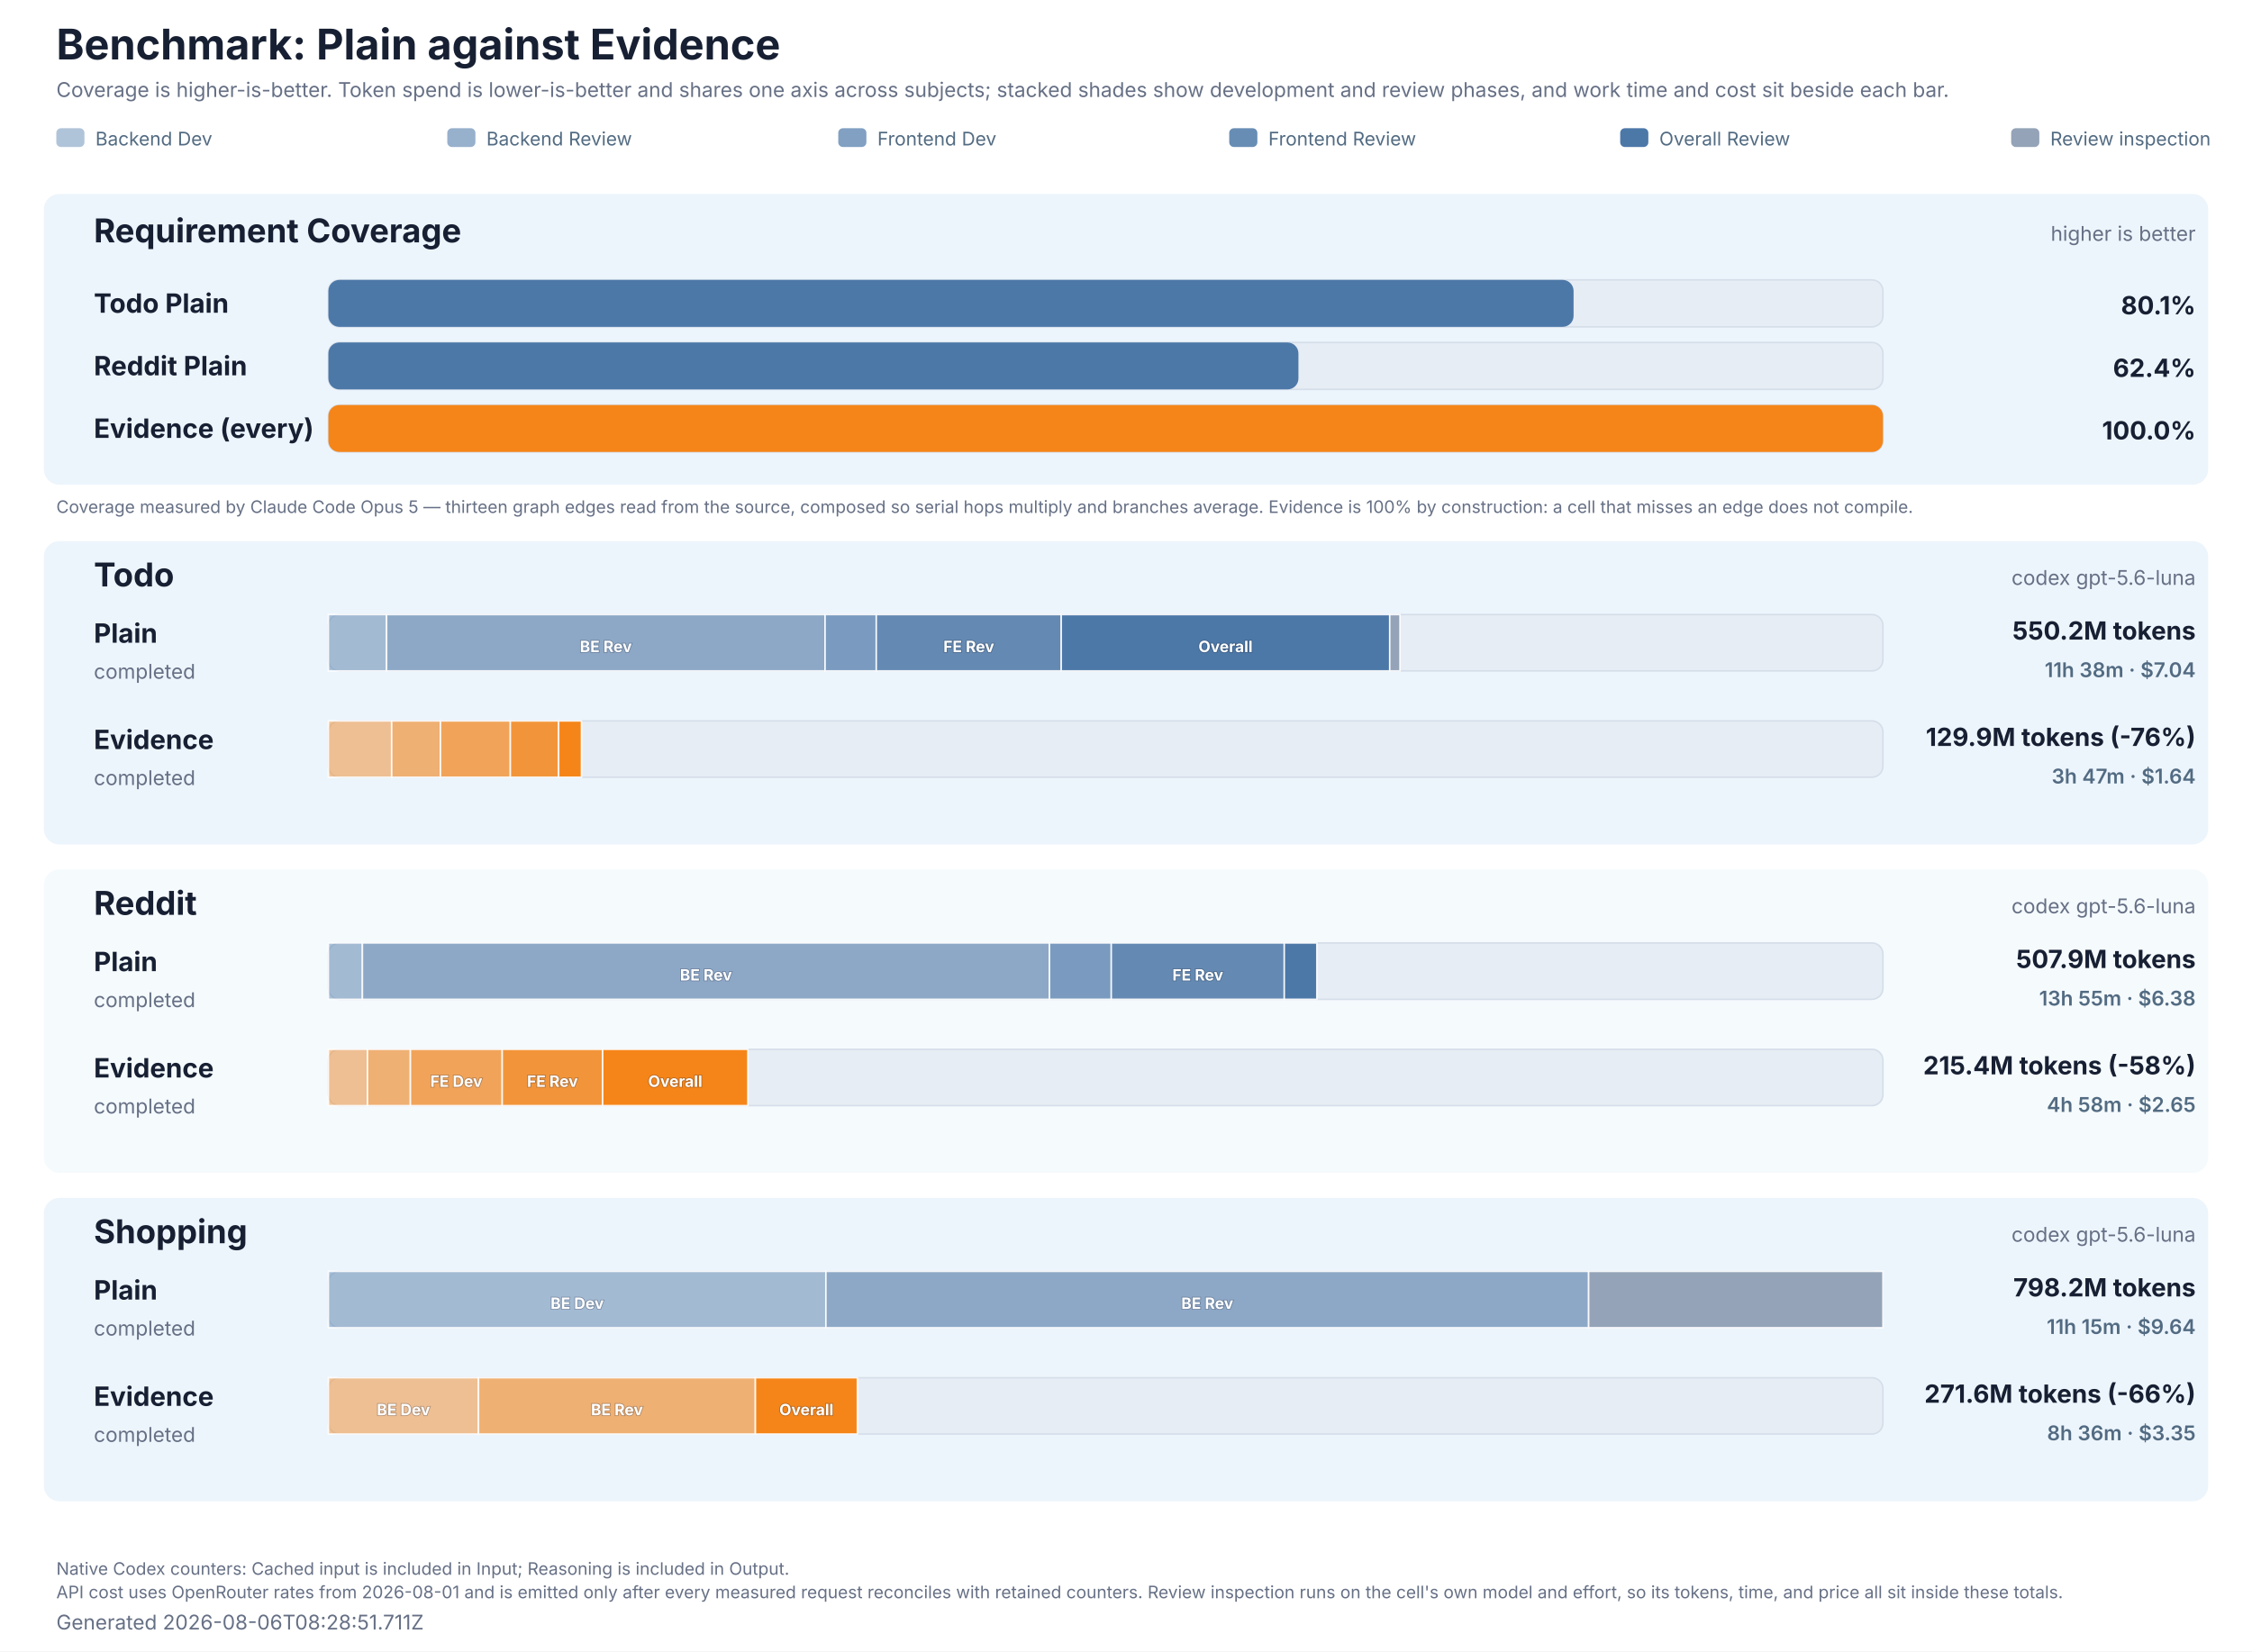
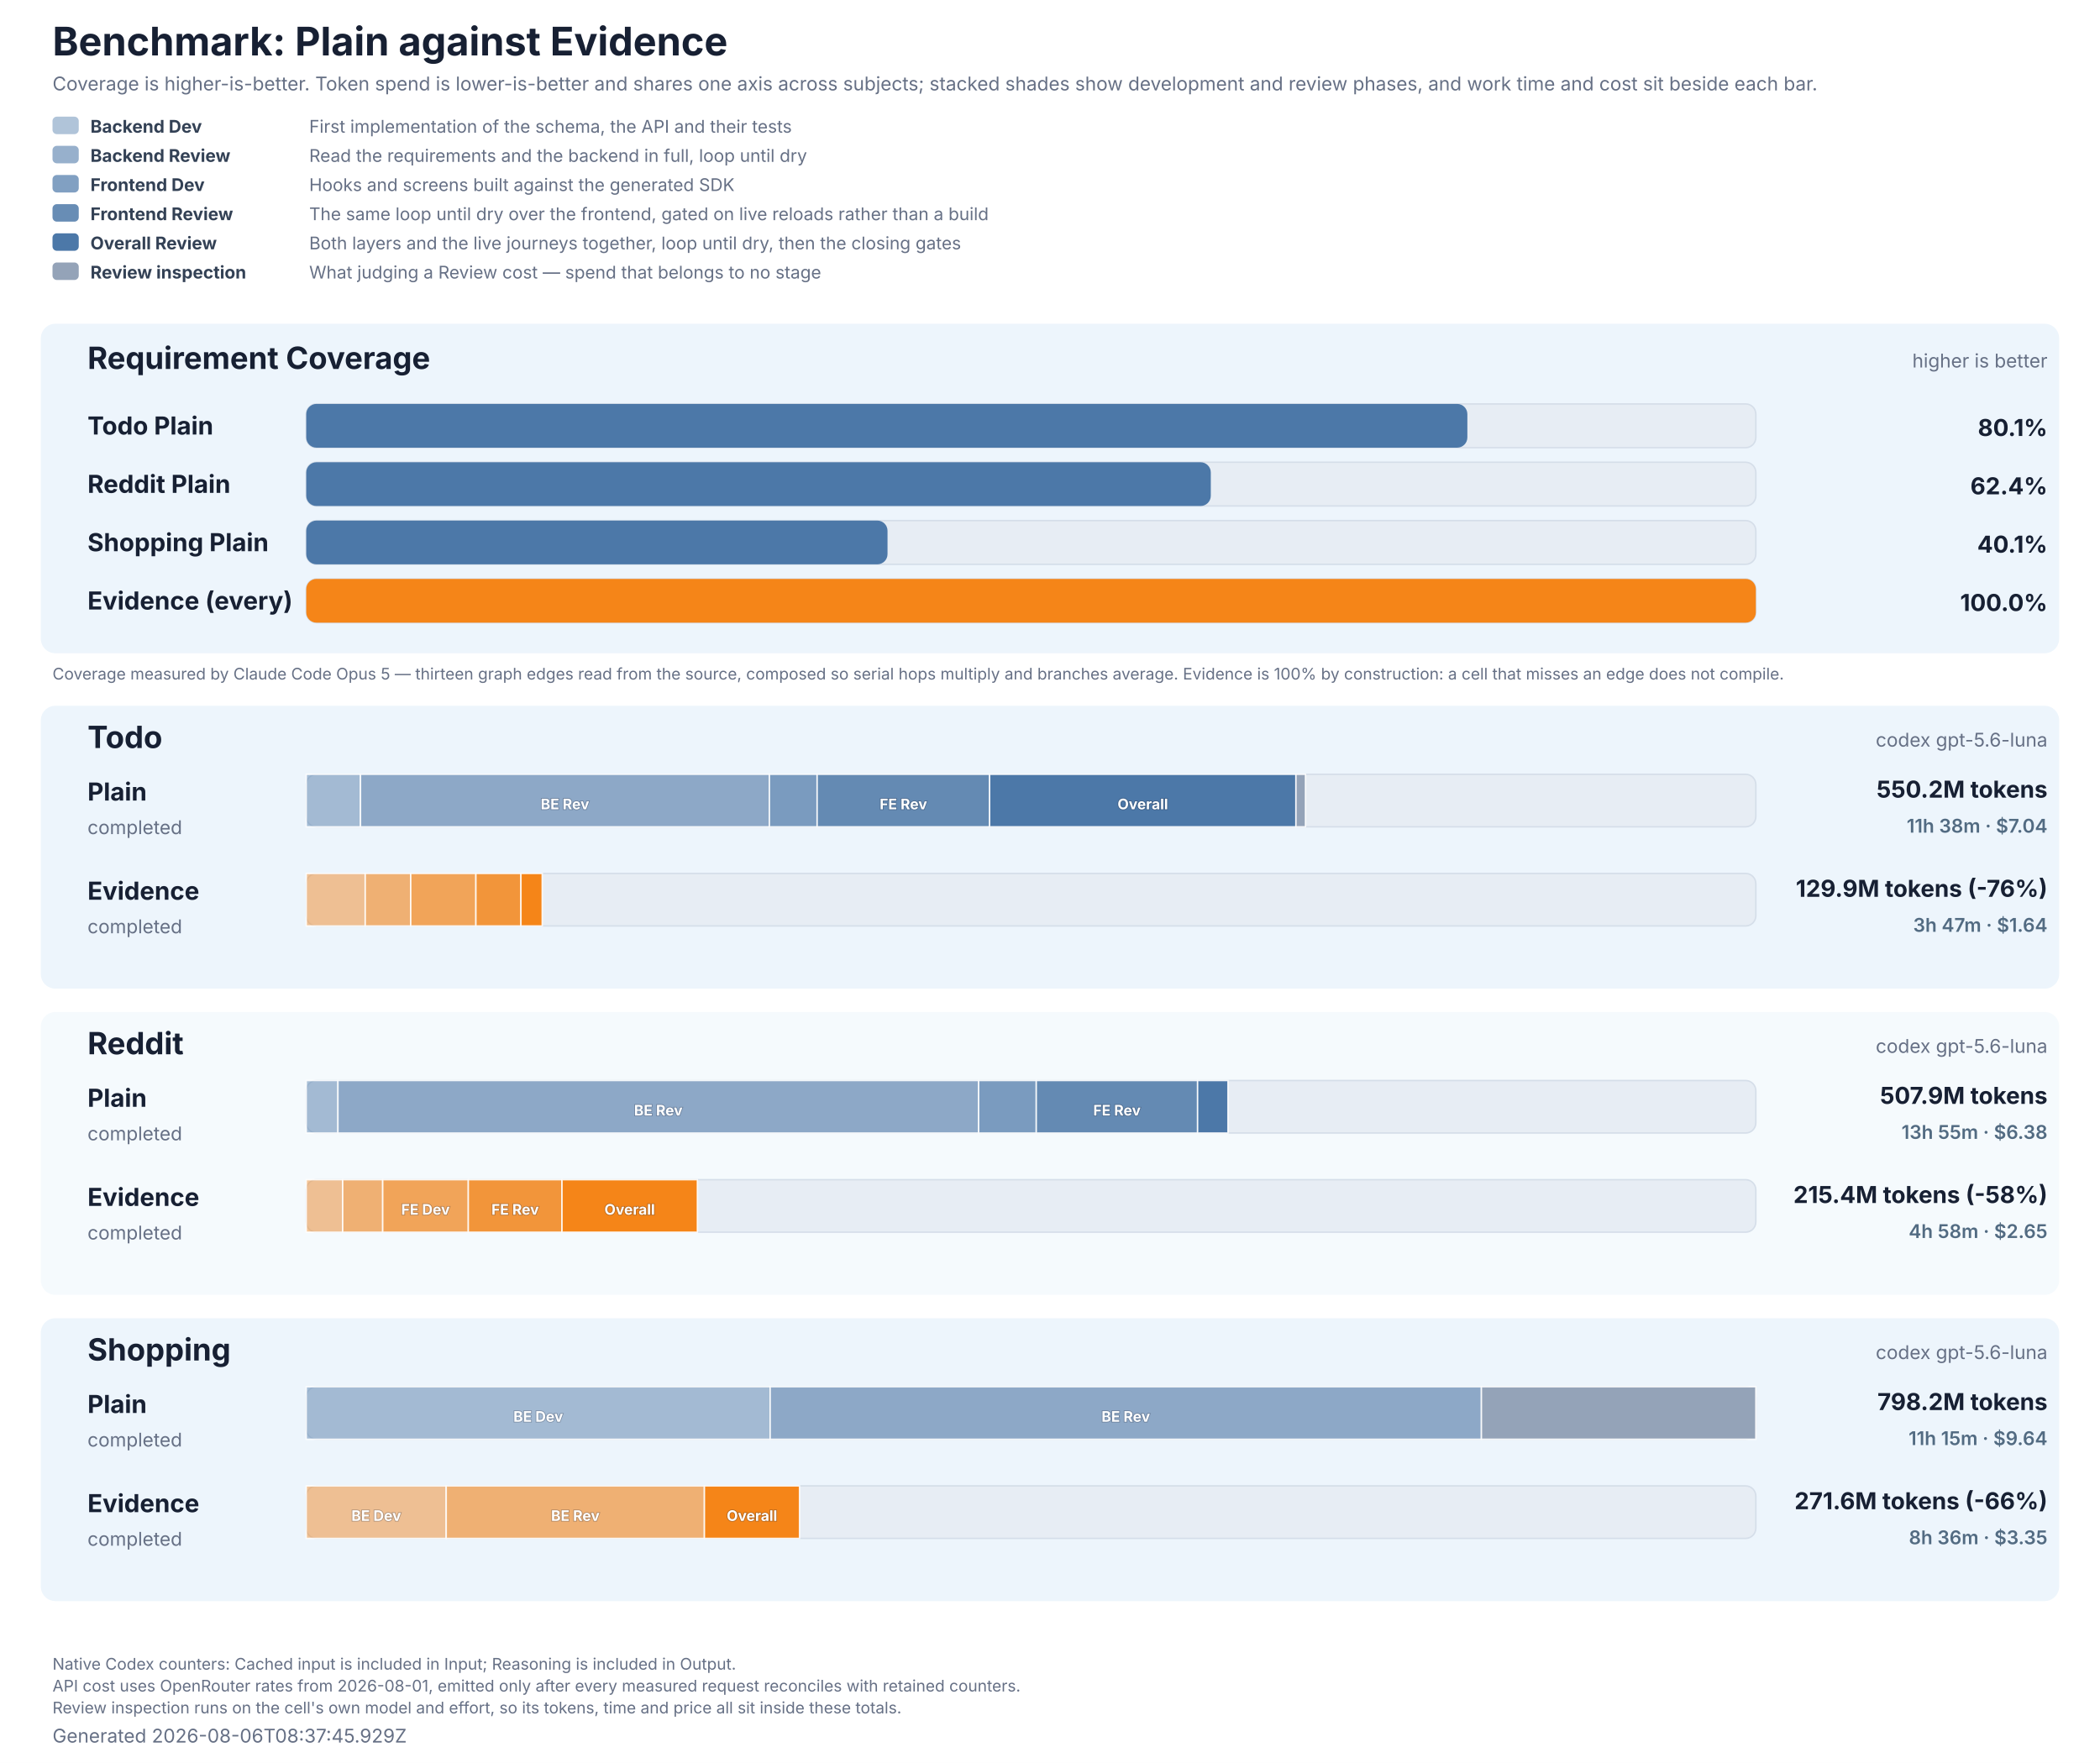
- <svg xmlns="http://www.w3.org/2000/svg" role="img" aria-labelledby="title description" viewBox="0 0 1440 1056" width="1440" height="1056">
+ <svg xmlns="http://www.w3.org/2000/svg" role="img" aria-labelledby="title description" viewBox="0 0 1440 1209" width="1440" height="1209">
  <style>
  text { font-family: Inter, ui-sans-serif, system-ui, -apple-system, BlinkMacSystemFont, 'Segoe UI', sans-serif; fill: #172033; }
  .title { font-size: 27px; font-weight: 700; }
  .subtitle, .generated, .group-meta, .row-status { font-size: 13px; fill: #667085; }
  .group { fill: #e8f2fb; }
  .group-title { font-size: 21px; font-weight: 700; }
  .row-label { font-size: 17px; font-weight: 700; }
  .value { font-size: 16px; font-weight: 700; }
  .cost-value { font-size: 13px; font-weight: 600; fill: #526b82; }
-   .legend { font-size: 12px; fill: #526b82; }
+   .legend { font-size: 12px; fill: #667085; }
+   .legend-label { font-size: 12px; font-weight: 700; fill: #334155; }
  .segment-label { font-size: 10px; font-weight: 700; fill: #ffffff; paint-order: stroke; stroke: #172033; stroke-opacity: 0.28; stroke-width: 1px; }
  .phase-segment { stroke: #ffffff; stroke-opacity: 0.86; stroke-width: 1px; }
  .track { fill: #e7edf4; stroke: #d5dee9; stroke-width: 1px; }
  .empty { font-size: 15px; fill: #667085; }
-   .table-title { font-size: 15px; font-weight: 600; }
-   .table-header { font-size: 11px; font-weight: 600; fill: #667085; }
-   .table-cell { font-size: 12px; fill: #334155; }
-   .table-rule { stroke: #dbe4ee; stroke-width: 1px; }
  .table-note { font-size: 11px; fill: #667085; }
</style>
-   <rect width="1440" height="1056" fill="#ffffff" />
+   <rect width="1440" height="1209" fill="#ffffff" />
  <text x="36" y="38" class="title">Benchmark: Plain against Evidence</text>
  <text x="36" y="62" class="subtitle">Coverage is higher-is-better. Token spend is lower-is-better and shares one axis across subjects; stacked shades show development and review phases, and work time and cost sit beside each bar.</text>
-   <rect x="36" y="82" width="18" height="12" rx="3" fill="#4c78a8" fill-opacity="0.44" />
-   <text x="61" y="93" class="legend">Backend Dev</text>
-   <rect x="286" y="82" width="18" height="12" rx="3" fill="#4c78a8" fill-opacity="0.58" />
-   <text x="311" y="93" class="legend">Backend Review</text>
-   <rect x="536" y="82" width="18" height="12" rx="3" fill="#4c78a8" fill-opacity="0.7" />
-   <text x="561" y="93" class="legend">Frontend Dev</text>
-   <rect x="786" y="82" width="18" height="12" rx="3" fill="#4c78a8" fill-opacity="0.84" />
-   <text x="811" y="93" class="legend">Frontend Review</text>
-   <rect x="1036" y="82" width="18" height="12" rx="3" fill="#4c78a8" fill-opacity="1" />
-   <text x="1061" y="93" class="legend">Overall Review</text>
-   <rect x="1286" y="82" width="18" height="12" rx="3" fill="#94a3b8" />
-   <text x="1311" y="93" class="legend">Review inspection</text>
-   <rect x="28" y="124" width="1384" height="186" rx="10" class="group" fill-opacity="0.78" />
-   <text x="60" y="155" class="group-title">Requirement Coverage</text>
-   <text x="1404" y="154" text-anchor="end" class="group-meta">higher is better</text>
-   <text x="60" y="200" class="row-label" fill="#4c78a8">Todo Plain</text>
-   <rect x="210" y="179" width="994" height="30" rx="7" class="track" />
-   <rect x="210" y="179" width="796.19" height="30" rx="7" fill="#4c78a8" data-coverage="80.1" />
-   <text x="1404" y="201" text-anchor="end" class="value" fill="#4c78a8">80.1%</text>
-   <text x="60" y="240" class="row-label" fill="#4c78a8">Reddit Plain</text>
-   <rect x="210" y="219" width="994" height="30" rx="7" class="track" />
-   <rect x="210" y="219" width="620.26" height="30" rx="7" fill="#4c78a8" data-coverage="62.4" />
-   <text x="1404" y="241" text-anchor="end" class="value" fill="#4c78a8">62.4%</text>
-   <text x="60" y="280" class="row-label" fill="#f58518">Evidence (every)</text>
-   <rect x="210" y="259" width="994" height="30" rx="7" class="track" />
-   <rect x="210" y="259" width="994.00" height="30" rx="7" fill="#f58518" data-coverage="100" />
-   <text x="1404" y="281" text-anchor="end" class="value" fill="#f58518">100.0%</text>
-   <text x="36" y="328" class="table-note">Coverage measured by Claude Code Opus 5 — thirteen graph edges read from the source, composed so serial hops multiply and branches average. Evidence is 100% by construction: a cell that misses an edge does not compile.</text>
-   <rect x="28" y="346" width="1384" height="194" rx="10" class="group" fill-opacity="0.78" />
-   <text x="60" y="375" class="group-title">Todo</text>
-   <text x="1404" y="374" text-anchor="end" class="group-meta">codex gpt-5.6-luna</text>
-   <text x="60" y="411" class="row-label" fill="#4c78a8">Plain</text>
-   <text x="60" y="434" class="row-status">completed</text>
-   <rect x="210" y="393" width="994" height="36" rx="7" class="track" />
-   <rect x="210.00" y="393" width="37.20" height="36" fill="#4c78a8" fill-opacity="0.44" class="phase-segment" data-phase="backend-development" data-tokens="29872719" />
-   <rect x="247.20" y="393" width="280.40" height="36" fill="#4c78a8" fill-opacity="0.58" class="phase-segment" data-phase="backend-review" data-tokens="225165342" />
-   <text x="387.40" y="417" text-anchor="middle" class="segment-label">BE Rev</text>
-   <rect x="527.60" y="393" width="32.73" height="36" fill="#4c78a8" fill-opacity="0.7" class="phase-segment" data-phase="frontend-development" data-tokens="26279528" />
-   <rect x="560.33" y="393" width="118.28" height="36" fill="#4c78a8" fill-opacity="0.84" class="phase-segment" data-phase="frontend-review" data-tokens="94981769" />
-   <text x="619.47" y="417" text-anchor="middle" class="segment-label">FE Rev</text>
-   <rect x="678.61" y="393" width="210.04" height="36" fill="#4c78a8" fill-opacity="1" class="phase-segment" data-phase="overall-review" data-tokens="168663056" />
-   <text x="783.63" y="417" text-anchor="middle" class="segment-label">Overall</text>
-   <rect x="888.64" y="393" width="6.53" height="36" fill="#94a3b8" class="phase-segment" data-phase="review-inspection" data-tokens="5245628" />
-   <text x="1404" y="409" text-anchor="end" class="value">550.2M tokens</text>
-   <text x="1404" y="433" text-anchor="end" class="cost-value">11h 38m · $7.04</text>
-   <text x="60" y="479" class="row-label" fill="#f58518">Evidence</text>
-   <text x="60" y="502" class="row-status">completed</text>
-   <rect x="210" y="461" width="994" height="36" rx="7" class="track" />
-   <rect x="210.00" y="461" width="40.44" height="36" fill="#f58518" fill-opacity="0.44" class="phase-segment" data-phase="backend-development" data-tokens="32474293" />
-   <rect x="250.44" y="461" width="31.22" height="36" fill="#f58518" fill-opacity="0.58" class="phase-segment" data-phase="backend-review" data-tokens="25067684" />
-   <rect x="281.66" y="461" width="44.68" height="36" fill="#f58518" fill-opacity="0.7" class="phase-segment" data-phase="frontend-development" data-tokens="35876257" />
-   <rect x="326.33" y="461" width="30.90" height="36" fill="#f58518" fill-opacity="0.84" class="phase-segment" data-phase="frontend-review" data-tokens="24811262" />
-   <rect x="357.23" y="461" width="14.57" height="36" fill="#f58518" fill-opacity="1" class="phase-segment" data-phase="overall-review" data-tokens="11698563" />
-   <text x="1404" y="477" text-anchor="end" class="value">129.9M tokens (-76%)</text>
-   <text x="1404" y="501" text-anchor="end" class="cost-value">3h 47m · $1.64</text>
-   <rect x="28" y="556" width="1384" height="194" rx="10" class="group" fill-opacity="0.42" />
-   <text x="60" y="585" class="group-title">Reddit</text>
-   <text x="1404" y="584" text-anchor="end" class="group-meta">codex gpt-5.6-luna</text>
-   <text x="60" y="621" class="row-label" fill="#4c78a8">Plain</text>
-   <text x="60" y="644" class="row-status">completed</text>
-   <rect x="210" y="603" width="994" height="36" rx="7" class="track" />
-   <rect x="210.00" y="603" width="21.73" height="36" fill="#4c78a8" fill-opacity="0.44" class="phase-segment" data-phase="backend-development" data-tokens="17450090" />
-   <rect x="231.73" y="603" width="439.36" height="36" fill="#4c78a8" fill-opacity="0.58" class="phase-segment" data-phase="backend-review" data-tokens="352811491" />
-   <text x="451.41" y="627" text-anchor="middle" class="segment-label">BE Rev</text>
-   <rect x="671.09" y="603" width="39.51" height="36" fill="#4c78a8" fill-opacity="0.7" class="phase-segment" data-phase="frontend-development" data-tokens="31723600" />
-   <rect x="710.59" y="603" width="110.63" height="36" fill="#4c78a8" fill-opacity="0.84" class="phase-segment" data-phase="frontend-review" data-tokens="88835486" />
-   <text x="765.91" y="627" text-anchor="middle" class="segment-label">FE Rev</text>
-   <rect x="821.22" y="603" width="20.80" height="36" fill="#4c78a8" fill-opacity="1" class="phase-segment" data-phase="overall-review" data-tokens="16705282" />
-   <text x="1404" y="619" text-anchor="end" class="value">507.9M tokens</text>
-   <text x="1404" y="643" text-anchor="end" class="cost-value">13h 55m · $6.38</text>
-   <text x="60" y="689" class="row-label" fill="#f58518">Evidence</text>
-   <text x="60" y="712" class="row-status">completed</text>
-   <rect x="210" y="671" width="994" height="36" rx="7" class="track" />
-   <rect x="210.00" y="671" width="25.00" height="36" fill="#f58518" fill-opacity="0.44" class="phase-segment" data-phase="backend-development" data-tokens="20078882" />
-   <rect x="235.00" y="671" width="27.42" height="36" fill="#f58518" fill-opacity="0.58" class="phase-segment" data-phase="backend-review" data-tokens="22019408" />
-   <rect x="262.43" y="671" width="58.71" height="36" fill="#f58518" fill-opacity="0.7" class="phase-segment" data-phase="frontend-development" data-tokens="47141668" />
-   <text x="291.78" y="695" text-anchor="middle" class="segment-label">FE Dev</text>
-   <rect x="321.13" y="671" width="64.24" height="36" fill="#f58518" fill-opacity="0.84" class="phase-segment" data-phase="frontend-review" data-tokens="51584370" />
-   <text x="353.25" y="695" text-anchor="middle" class="segment-label">FE Rev</text>
-   <rect x="385.37" y="671" width="92.83" height="36" fill="#f58518" fill-opacity="1" class="phase-segment" data-phase="overall-review" data-tokens="74545453" />
-   <text x="431.78" y="695" text-anchor="middle" class="segment-label">Overall</text>
-   <text x="1404" y="687" text-anchor="end" class="value">215.4M tokens (-58%)</text>
-   <text x="1404" y="711" text-anchor="end" class="cost-value">4h 58m · $2.65</text>
-   <rect x="28" y="766" width="1384" height="194" rx="10" class="group" fill-opacity="0.78" />
-   <text x="60" y="795" class="group-title">Shopping</text>
-   <text x="1404" y="794" text-anchor="end" class="group-meta">codex gpt-5.6-luna</text>
-   <text x="60" y="831" class="row-label" fill="#4c78a8">Plain</text>
-   <text x="60" y="854" class="row-status">completed</text>
-   <rect x="210" y="813" width="994" height="36" rx="7" class="track" />
-   <rect x="210.00" y="813" width="318.11" height="36" fill="#4c78a8" fill-opacity="0.44" class="phase-segment" data-phase="backend-development" data-tokens="255451467" />
-   <text x="369.06" y="837" text-anchor="middle" class="segment-label">BE Dev</text>
-   <rect x="528.11" y="813" width="487.71" height="36" fill="#4c78a8" fill-opacity="0.58" class="phase-segment" data-phase="backend-review" data-tokens="391641187" />
-   <text x="771.97" y="837" text-anchor="middle" class="segment-label">BE Rev</text>
-   <rect x="1015.83" y="813" width="188.17" height="36" fill="#94a3b8" class="phase-segment" data-phase="review-inspection" data-tokens="151106196" />
-   <text x="1404" y="829" text-anchor="end" class="value">798.2M tokens</text>
-   <text x="1404" y="853" text-anchor="end" class="cost-value">11h 15m · $9.64</text>
-   <text x="60" y="899" class="row-label" fill="#f58518">Evidence</text>
-   <text x="60" y="922" class="row-status">completed</text>
-   <rect x="210" y="881" width="994" height="36" rx="7" class="track" />
-   <rect x="210.00" y="881" width="95.98" height="36" fill="#f58518" fill-opacity="0.44" class="phase-segment" data-phase="backend-development" data-tokens="77076340" />
-   <text x="257.99" y="905" text-anchor="middle" class="segment-label">BE Dev</text>
-   <rect x="305.98" y="881" width="177.04" height="36" fill="#f58518" fill-opacity="0.58" class="phase-segment" data-phase="backend-review" data-tokens="142169643" />
-   <text x="394.51" y="905" text-anchor="middle" class="segment-label">BE Rev</text>
-   <rect x="483.03" y="881" width="65.21" height="36" fill="#f58518" fill-opacity="1" class="phase-segment" data-phase="overall-review" data-tokens="52362881" />
-   <text x="515.63" y="905" text-anchor="middle" class="segment-label">Overall</text>
-   <text x="1404" y="897" text-anchor="end" class="value">271.6M tokens (-66%)</text>
-   <text x="1404" y="921" text-anchor="end" class="cost-value">8h 36m · $3.35</text>
-   <text x="36" y="1007" class="table-note">Native Codex counters: Cached input is included in Input; Reasoning is included in Output.</text>
-   <text x="36" y="1022" class="table-note">API cost uses OpenRouter rates from 2026-08-01 and is emitted only after every measured request reconciles with retained counters. Review inspection runs on the cell's own model and effort, so its tokens, time, and price all sit inside these totals.</text>
-   <text x="36" y="1042" class="generated">Generated 2026-08-06T08:28:51.711Z</text>
+   <rect x="36" y="80" width="18" height="12" rx="3" fill="#4c78a8" fill-opacity="0.44" />
+   <text x="62" y="91" class="legend-label">Backend Dev</text>
+   <text x="212" y="91" class="legend">First implementation of the schema, the API and their tests</text>
+   <rect x="36" y="100" width="18" height="12" rx="3" fill="#4c78a8" fill-opacity="0.58" />
+   <text x="62" y="111" class="legend-label">Backend Review</text>
+   <text x="212" y="111" class="legend">Read the requirements and the backend in full, loop until dry</text>
+   <rect x="36" y="120" width="18" height="12" rx="3" fill="#4c78a8" fill-opacity="0.7" />
+   <text x="62" y="131" class="legend-label">Frontend Dev</text>
+   <text x="212" y="131" class="legend">Hooks and screens built against the generated SDK</text>
+   <rect x="36" y="140" width="18" height="12" rx="3" fill="#4c78a8" fill-opacity="0.84" />
+   <text x="62" y="151" class="legend-label">Frontend Review</text>
+   <text x="212" y="151" class="legend">The same loop until dry over the frontend, gated on live reloads rather than a build</text>
+   <rect x="36" y="160" width="18" height="12" rx="3" fill="#4c78a8" fill-opacity="1" />
+   <text x="62" y="171" class="legend-label">Overall Review</text>
+   <text x="212" y="171" class="legend">Both layers and the live journeys together, loop until dry, then the closing gates</text>
+   <rect x="36" y="180" width="18" height="12" rx="3" fill="#94a3b8" fill-opacity="1" />
+   <text x="62" y="191" class="legend-label">Review inspection</text>
+   <text x="212" y="191" class="legend">What judging a Review cost — spend that belongs to no stage</text>
+   <rect x="28" y="222" width="1384" height="226" rx="10" class="group" fill-opacity="0.78" />
+   <text x="60" y="253" class="group-title">Requirement Coverage</text>
+   <text x="1404" y="252" text-anchor="end" class="group-meta">higher is better</text>
+   <text x="60" y="298" class="row-label" fill="#4c78a8">Todo Plain</text>
+   <rect x="210" y="277" width="994" height="30" rx="7" class="track" />
+   <rect x="210" y="277" width="796.19" height="30" rx="7" fill="#4c78a8" data-coverage="80.1" />
+   <text x="1404" y="299" text-anchor="end" class="value" fill="#4c78a8">80.1%</text>
+   <text x="60" y="338" class="row-label" fill="#4c78a8">Reddit Plain</text>
+   <rect x="210" y="317" width="994" height="30" rx="7" class="track" />
+   <rect x="210" y="317" width="620.26" height="30" rx="7" fill="#4c78a8" data-coverage="62.4" />
+   <text x="1404" y="339" text-anchor="end" class="value" fill="#4c78a8">62.4%</text>
+   <text x="60" y="378" class="row-label" fill="#4c78a8">Shopping Plain</text>
+   <rect x="210" y="357" width="994" height="30" rx="7" class="track" />
+   <rect x="210" y="357" width="398.59" height="30" rx="7" fill="#4c78a8" data-coverage="40.1" />
+   <text x="1404" y="379" text-anchor="end" class="value" fill="#4c78a8">40.1%</text>
+   <text x="60" y="418" class="row-label" fill="#f58518">Evidence (every)</text>
+   <rect x="210" y="397" width="994" height="30" rx="7" class="track" />
+   <rect x="210" y="397" width="994.00" height="30" rx="7" fill="#f58518" data-coverage="100" />
+   <text x="1404" y="419" text-anchor="end" class="value" fill="#f58518">100.0%</text>
+   <text x="36" y="466" class="table-note">Coverage measured by Claude Code Opus 5 — thirteen graph edges read from the source, composed so serial hops multiply and branches average. Evidence is 100% by construction: a cell that misses an edge does not compile.</text>
+   <rect x="28" y="484" width="1384" height="194" rx="10" class="group" fill-opacity="0.78" />
+   <text x="60" y="513" class="group-title">Todo</text>
+   <text x="1404" y="512" text-anchor="end" class="group-meta">codex gpt-5.6-luna</text>
+   <text x="60" y="549" class="row-label" fill="#4c78a8">Plain</text>
+   <text x="60" y="572" class="row-status">completed</text>
+   <rect x="210" y="531" width="994" height="36" rx="7" class="track" />
+   <rect x="210.00" y="531" width="37.20" height="36" fill="#4c78a8" fill-opacity="0.44" class="phase-segment" data-phase="backend-development" data-tokens="29872719" />
+   <rect x="247.20" y="531" width="280.40" height="36" fill="#4c78a8" fill-opacity="0.58" class="phase-segment" data-phase="backend-review" data-tokens="225165342" />
+   <text x="387.40" y="555" text-anchor="middle" class="segment-label">BE Rev</text>
+   <rect x="527.60" y="531" width="32.73" height="36" fill="#4c78a8" fill-opacity="0.7" class="phase-segment" data-phase="frontend-development" data-tokens="26279528" />
+   <rect x="560.33" y="531" width="118.28" height="36" fill="#4c78a8" fill-opacity="0.84" class="phase-segment" data-phase="frontend-review" data-tokens="94981769" />
+   <text x="619.47" y="555" text-anchor="middle" class="segment-label">FE Rev</text>
+   <rect x="678.61" y="531" width="210.04" height="36" fill="#4c78a8" fill-opacity="1" class="phase-segment" data-phase="overall-review" data-tokens="168663056" />
+   <text x="783.63" y="555" text-anchor="middle" class="segment-label">Overall</text>
+   <rect x="888.64" y="531" width="6.53" height="36" fill="#94a3b8" class="phase-segment" data-phase="review-inspection" data-tokens="5245628" />
+   <text x="1404" y="547" text-anchor="end" class="value">550.2M tokens</text>
+   <text x="1404" y="571" text-anchor="end" class="cost-value">11h 38m · $7.04</text>
+   <text x="60" y="617" class="row-label" fill="#f58518">Evidence</text>
+   <text x="60" y="640" class="row-status">completed</text>
+   <rect x="210" y="599" width="994" height="36" rx="7" class="track" />
+   <rect x="210.00" y="599" width="40.44" height="36" fill="#f58518" fill-opacity="0.44" class="phase-segment" data-phase="backend-development" data-tokens="32474293" />
+   <rect x="250.44" y="599" width="31.22" height="36" fill="#f58518" fill-opacity="0.58" class="phase-segment" data-phase="backend-review" data-tokens="25067684" />
+   <rect x="281.66" y="599" width="44.68" height="36" fill="#f58518" fill-opacity="0.7" class="phase-segment" data-phase="frontend-development" data-tokens="35876257" />
+   <rect x="326.33" y="599" width="30.90" height="36" fill="#f58518" fill-opacity="0.84" class="phase-segment" data-phase="frontend-review" data-tokens="24811262" />
+   <rect x="357.23" y="599" width="14.57" height="36" fill="#f58518" fill-opacity="1" class="phase-segment" data-phase="overall-review" data-tokens="11698563" />
+   <text x="1404" y="615" text-anchor="end" class="value">129.9M tokens (-76%)</text>
+   <text x="1404" y="639" text-anchor="end" class="cost-value">3h 47m · $1.64</text>
+   <rect x="28" y="694" width="1384" height="194" rx="10" class="group" fill-opacity="0.42" />
+   <text x="60" y="723" class="group-title">Reddit</text>
+   <text x="1404" y="722" text-anchor="end" class="group-meta">codex gpt-5.6-luna</text>
+   <text x="60" y="759" class="row-label" fill="#4c78a8">Plain</text>
+   <text x="60" y="782" class="row-status">completed</text>
+   <rect x="210" y="741" width="994" height="36" rx="7" class="track" />
+   <rect x="210.00" y="741" width="21.73" height="36" fill="#4c78a8" fill-opacity="0.44" class="phase-segment" data-phase="backend-development" data-tokens="17450090" />
+   <rect x="231.73" y="741" width="439.36" height="36" fill="#4c78a8" fill-opacity="0.58" class="phase-segment" data-phase="backend-review" data-tokens="352811491" />
+   <text x="451.41" y="765" text-anchor="middle" class="segment-label">BE Rev</text>
+   <rect x="671.09" y="741" width="39.51" height="36" fill="#4c78a8" fill-opacity="0.7" class="phase-segment" data-phase="frontend-development" data-tokens="31723600" />
+   <rect x="710.59" y="741" width="110.63" height="36" fill="#4c78a8" fill-opacity="0.84" class="phase-segment" data-phase="frontend-review" data-tokens="88835486" />
+   <text x="765.91" y="765" text-anchor="middle" class="segment-label">FE Rev</text>
+   <rect x="821.22" y="741" width="20.80" height="36" fill="#4c78a8" fill-opacity="1" class="phase-segment" data-phase="overall-review" data-tokens="16705282" />
+   <text x="1404" y="757" text-anchor="end" class="value">507.9M tokens</text>
+   <text x="1404" y="781" text-anchor="end" class="cost-value">13h 55m · $6.38</text>
+   <text x="60" y="827" class="row-label" fill="#f58518">Evidence</text>
+   <text x="60" y="850" class="row-status">completed</text>
+   <rect x="210" y="809" width="994" height="36" rx="7" class="track" />
+   <rect x="210.00" y="809" width="25.00" height="36" fill="#f58518" fill-opacity="0.44" class="phase-segment" data-phase="backend-development" data-tokens="20078882" />
+   <rect x="235.00" y="809" width="27.42" height="36" fill="#f58518" fill-opacity="0.58" class="phase-segment" data-phase="backend-review" data-tokens="22019408" />
+   <rect x="262.43" y="809" width="58.71" height="36" fill="#f58518" fill-opacity="0.7" class="phase-segment" data-phase="frontend-development" data-tokens="47141668" />
+   <text x="291.78" y="833" text-anchor="middle" class="segment-label">FE Dev</text>
+   <rect x="321.13" y="809" width="64.24" height="36" fill="#f58518" fill-opacity="0.84" class="phase-segment" data-phase="frontend-review" data-tokens="51584370" />
+   <text x="353.25" y="833" text-anchor="middle" class="segment-label">FE Rev</text>
+   <rect x="385.37" y="809" width="92.83" height="36" fill="#f58518" fill-opacity="1" class="phase-segment" data-phase="overall-review" data-tokens="74545453" />
+   <text x="431.78" y="833" text-anchor="middle" class="segment-label">Overall</text>
+   <text x="1404" y="825" text-anchor="end" class="value">215.4M tokens (-58%)</text>
+   <text x="1404" y="849" text-anchor="end" class="cost-value">4h 58m · $2.65</text>
+   <rect x="28" y="904" width="1384" height="194" rx="10" class="group" fill-opacity="0.78" />
+   <text x="60" y="933" class="group-title">Shopping</text>
+   <text x="1404" y="932" text-anchor="end" class="group-meta">codex gpt-5.6-luna</text>
+   <text x="60" y="969" class="row-label" fill="#4c78a8">Plain</text>
+   <text x="60" y="992" class="row-status">completed</text>
+   <rect x="210" y="951" width="994" height="36" rx="7" class="track" />
+   <rect x="210.00" y="951" width="318.11" height="36" fill="#4c78a8" fill-opacity="0.44" class="phase-segment" data-phase="backend-development" data-tokens="255451467" />
+   <text x="369.06" y="975" text-anchor="middle" class="segment-label">BE Dev</text>
+   <rect x="528.11" y="951" width="487.71" height="36" fill="#4c78a8" fill-opacity="0.58" class="phase-segment" data-phase="backend-review" data-tokens="391641187" />
+   <text x="771.97" y="975" text-anchor="middle" class="segment-label">BE Rev</text>
+   <rect x="1015.83" y="951" width="188.17" height="36" fill="#94a3b8" class="phase-segment" data-phase="review-inspection" data-tokens="151106196" />
+   <text x="1404" y="967" text-anchor="end" class="value">798.2M tokens</text>
+   <text x="1404" y="991" text-anchor="end" class="cost-value">11h 15m · $9.64</text>
+   <text x="60" y="1037" class="row-label" fill="#f58518">Evidence</text>
+   <text x="60" y="1060" class="row-status">completed</text>
+   <rect x="210" y="1019" width="994" height="36" rx="7" class="track" />
+   <rect x="210.00" y="1019" width="95.98" height="36" fill="#f58518" fill-opacity="0.44" class="phase-segment" data-phase="backend-development" data-tokens="77076340" />
+   <text x="257.99" y="1043" text-anchor="middle" class="segment-label">BE Dev</text>
+   <rect x="305.98" y="1019" width="177.04" height="36" fill="#f58518" fill-opacity="0.58" class="phase-segment" data-phase="backend-review" data-tokens="142169643" />
+   <text x="394.51" y="1043" text-anchor="middle" class="segment-label">BE Rev</text>
+   <rect x="483.03" y="1019" width="65.21" height="36" fill="#f58518" fill-opacity="1" class="phase-segment" data-phase="overall-review" data-tokens="52362881" />
+   <text x="515.63" y="1043" text-anchor="middle" class="segment-label">Overall</text>
+   <text x="1404" y="1035" text-anchor="end" class="value">271.6M tokens (-66%)</text>
+   <text x="1404" y="1059" text-anchor="end" class="cost-value">8h 36m · $3.35</text>
+   <text x="36" y="1145" class="table-note">Native Codex counters: Cached input is included in Input; Reasoning is included in Output.</text>
+   <text x="36" y="1160" class="table-note">API cost uses OpenRouter rates from 2026-08-01, emitted only after every measured request reconciles with retained counters.</text>
+   <text x="36" y="1175" class="table-note">Review inspection runs on the cell's own model and effort, so its tokens, time and price all sit inside these totals.</text>
+   <text x="36" y="1195" class="generated">Generated 2026-08-06T08:37:45.929Z</text>
</svg>
